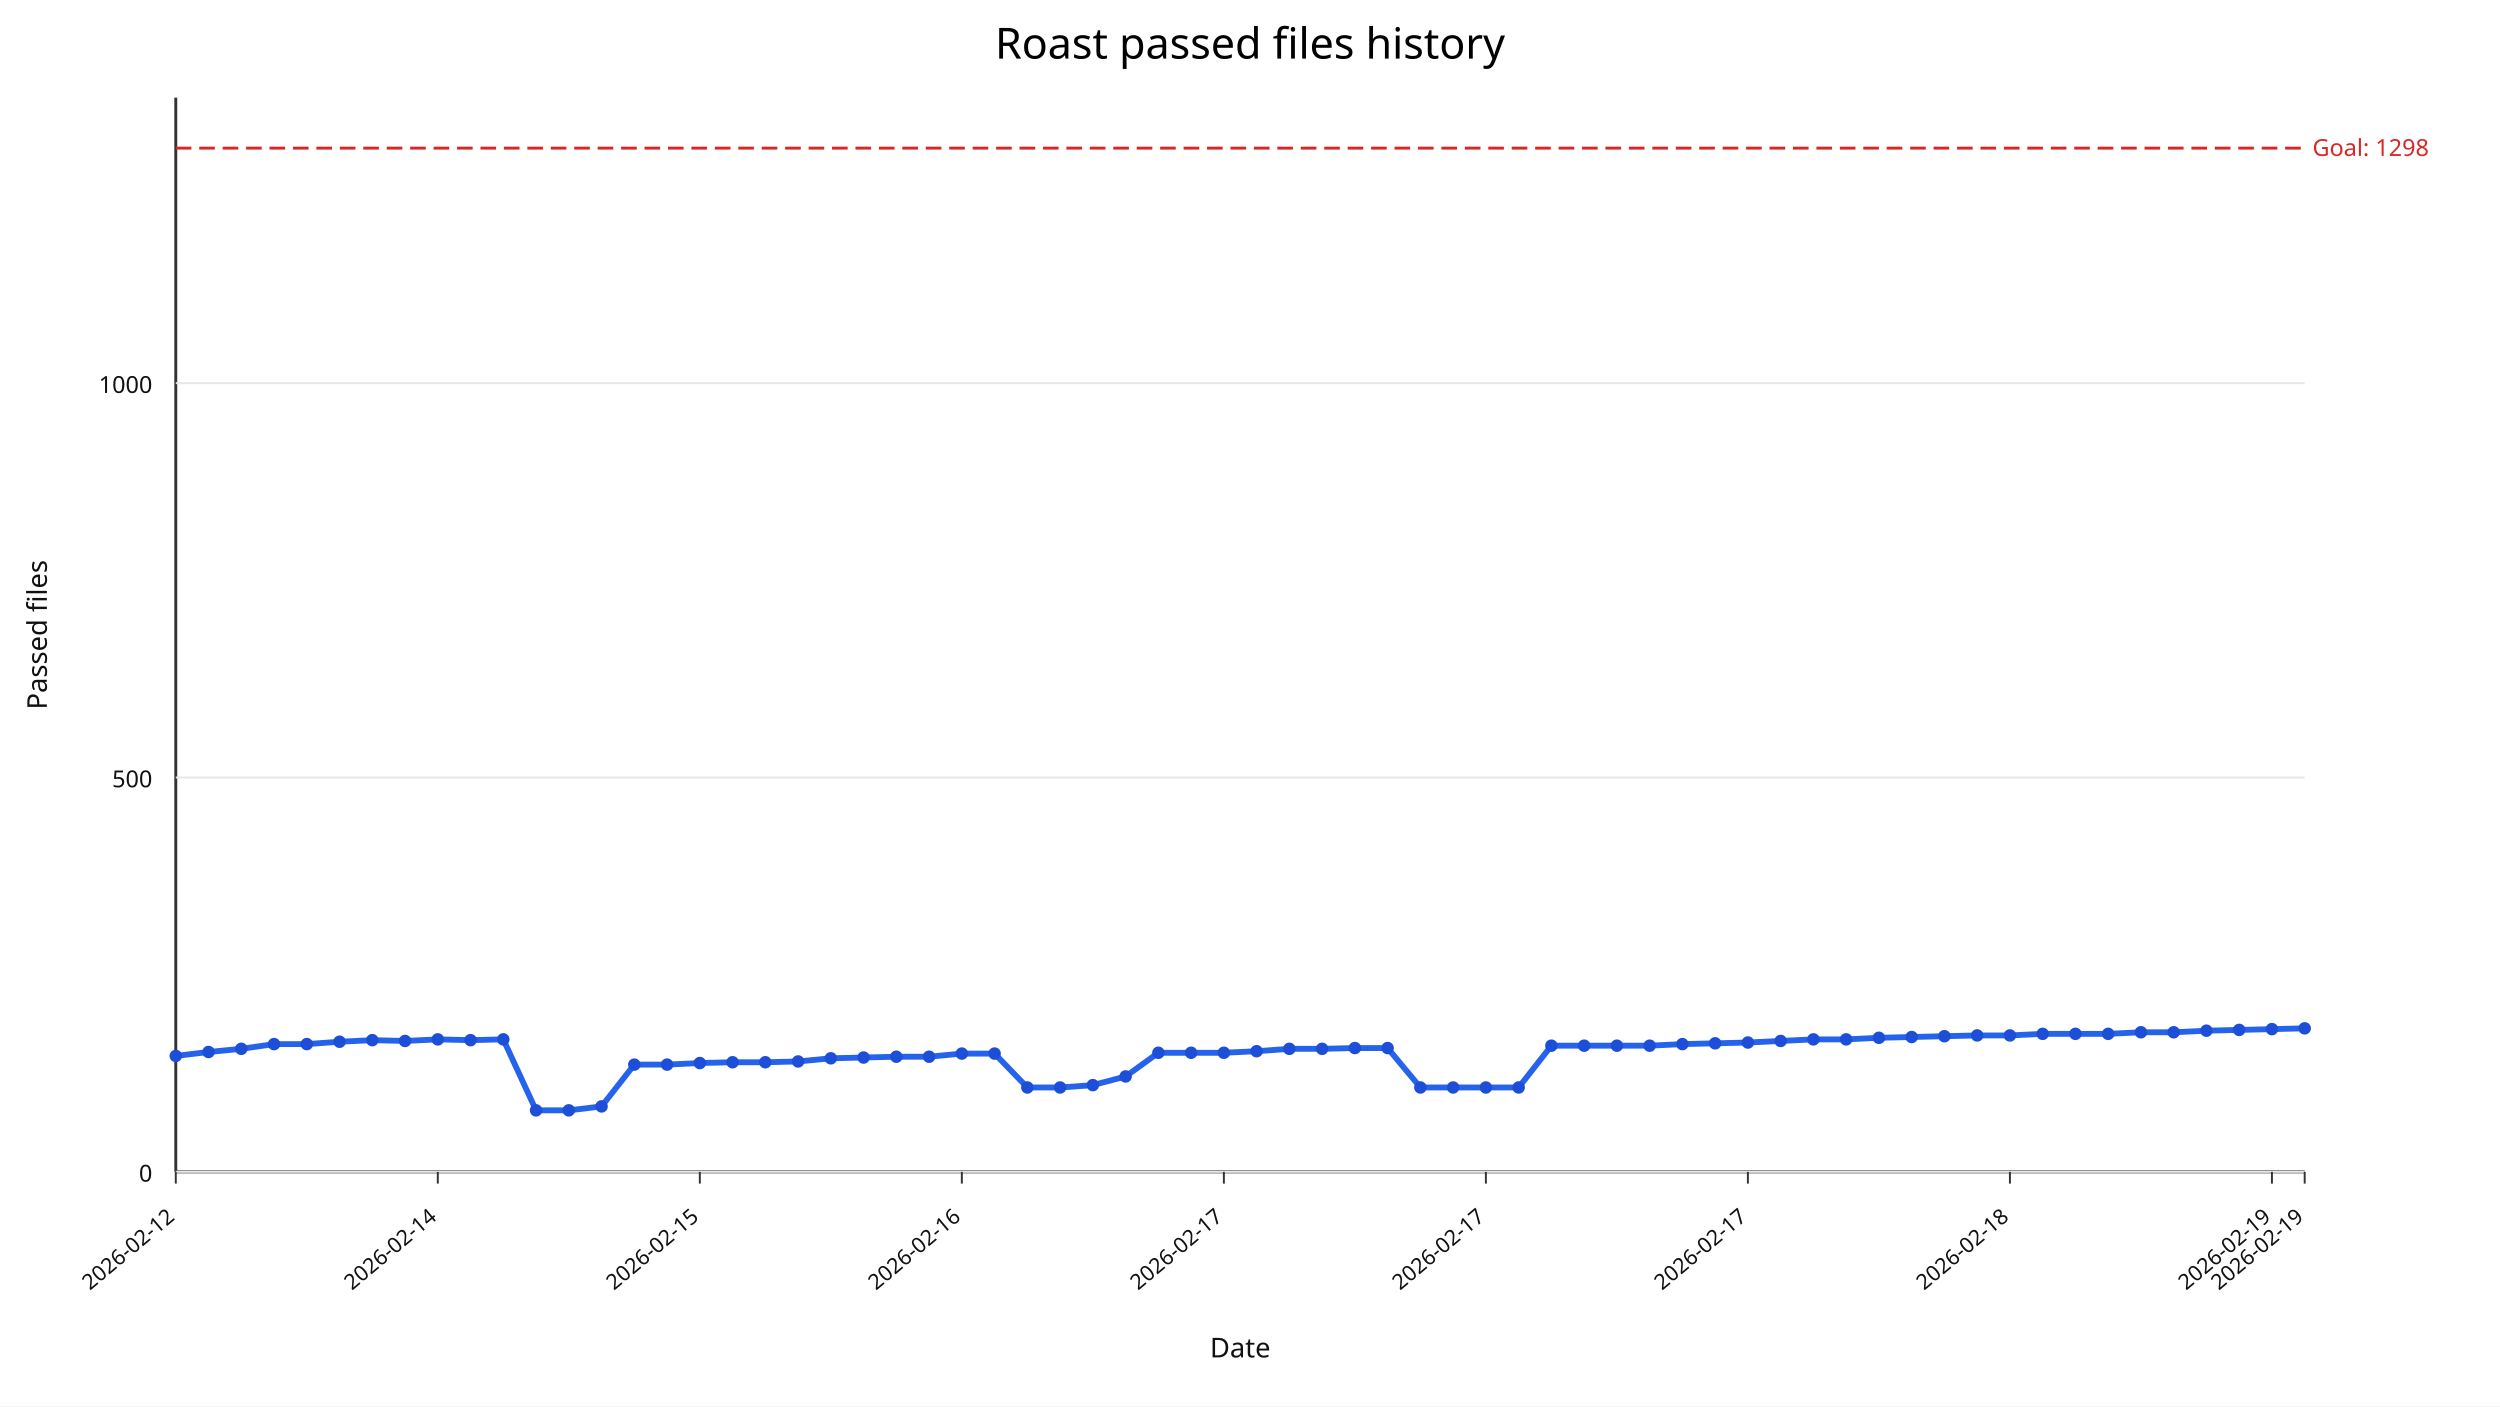
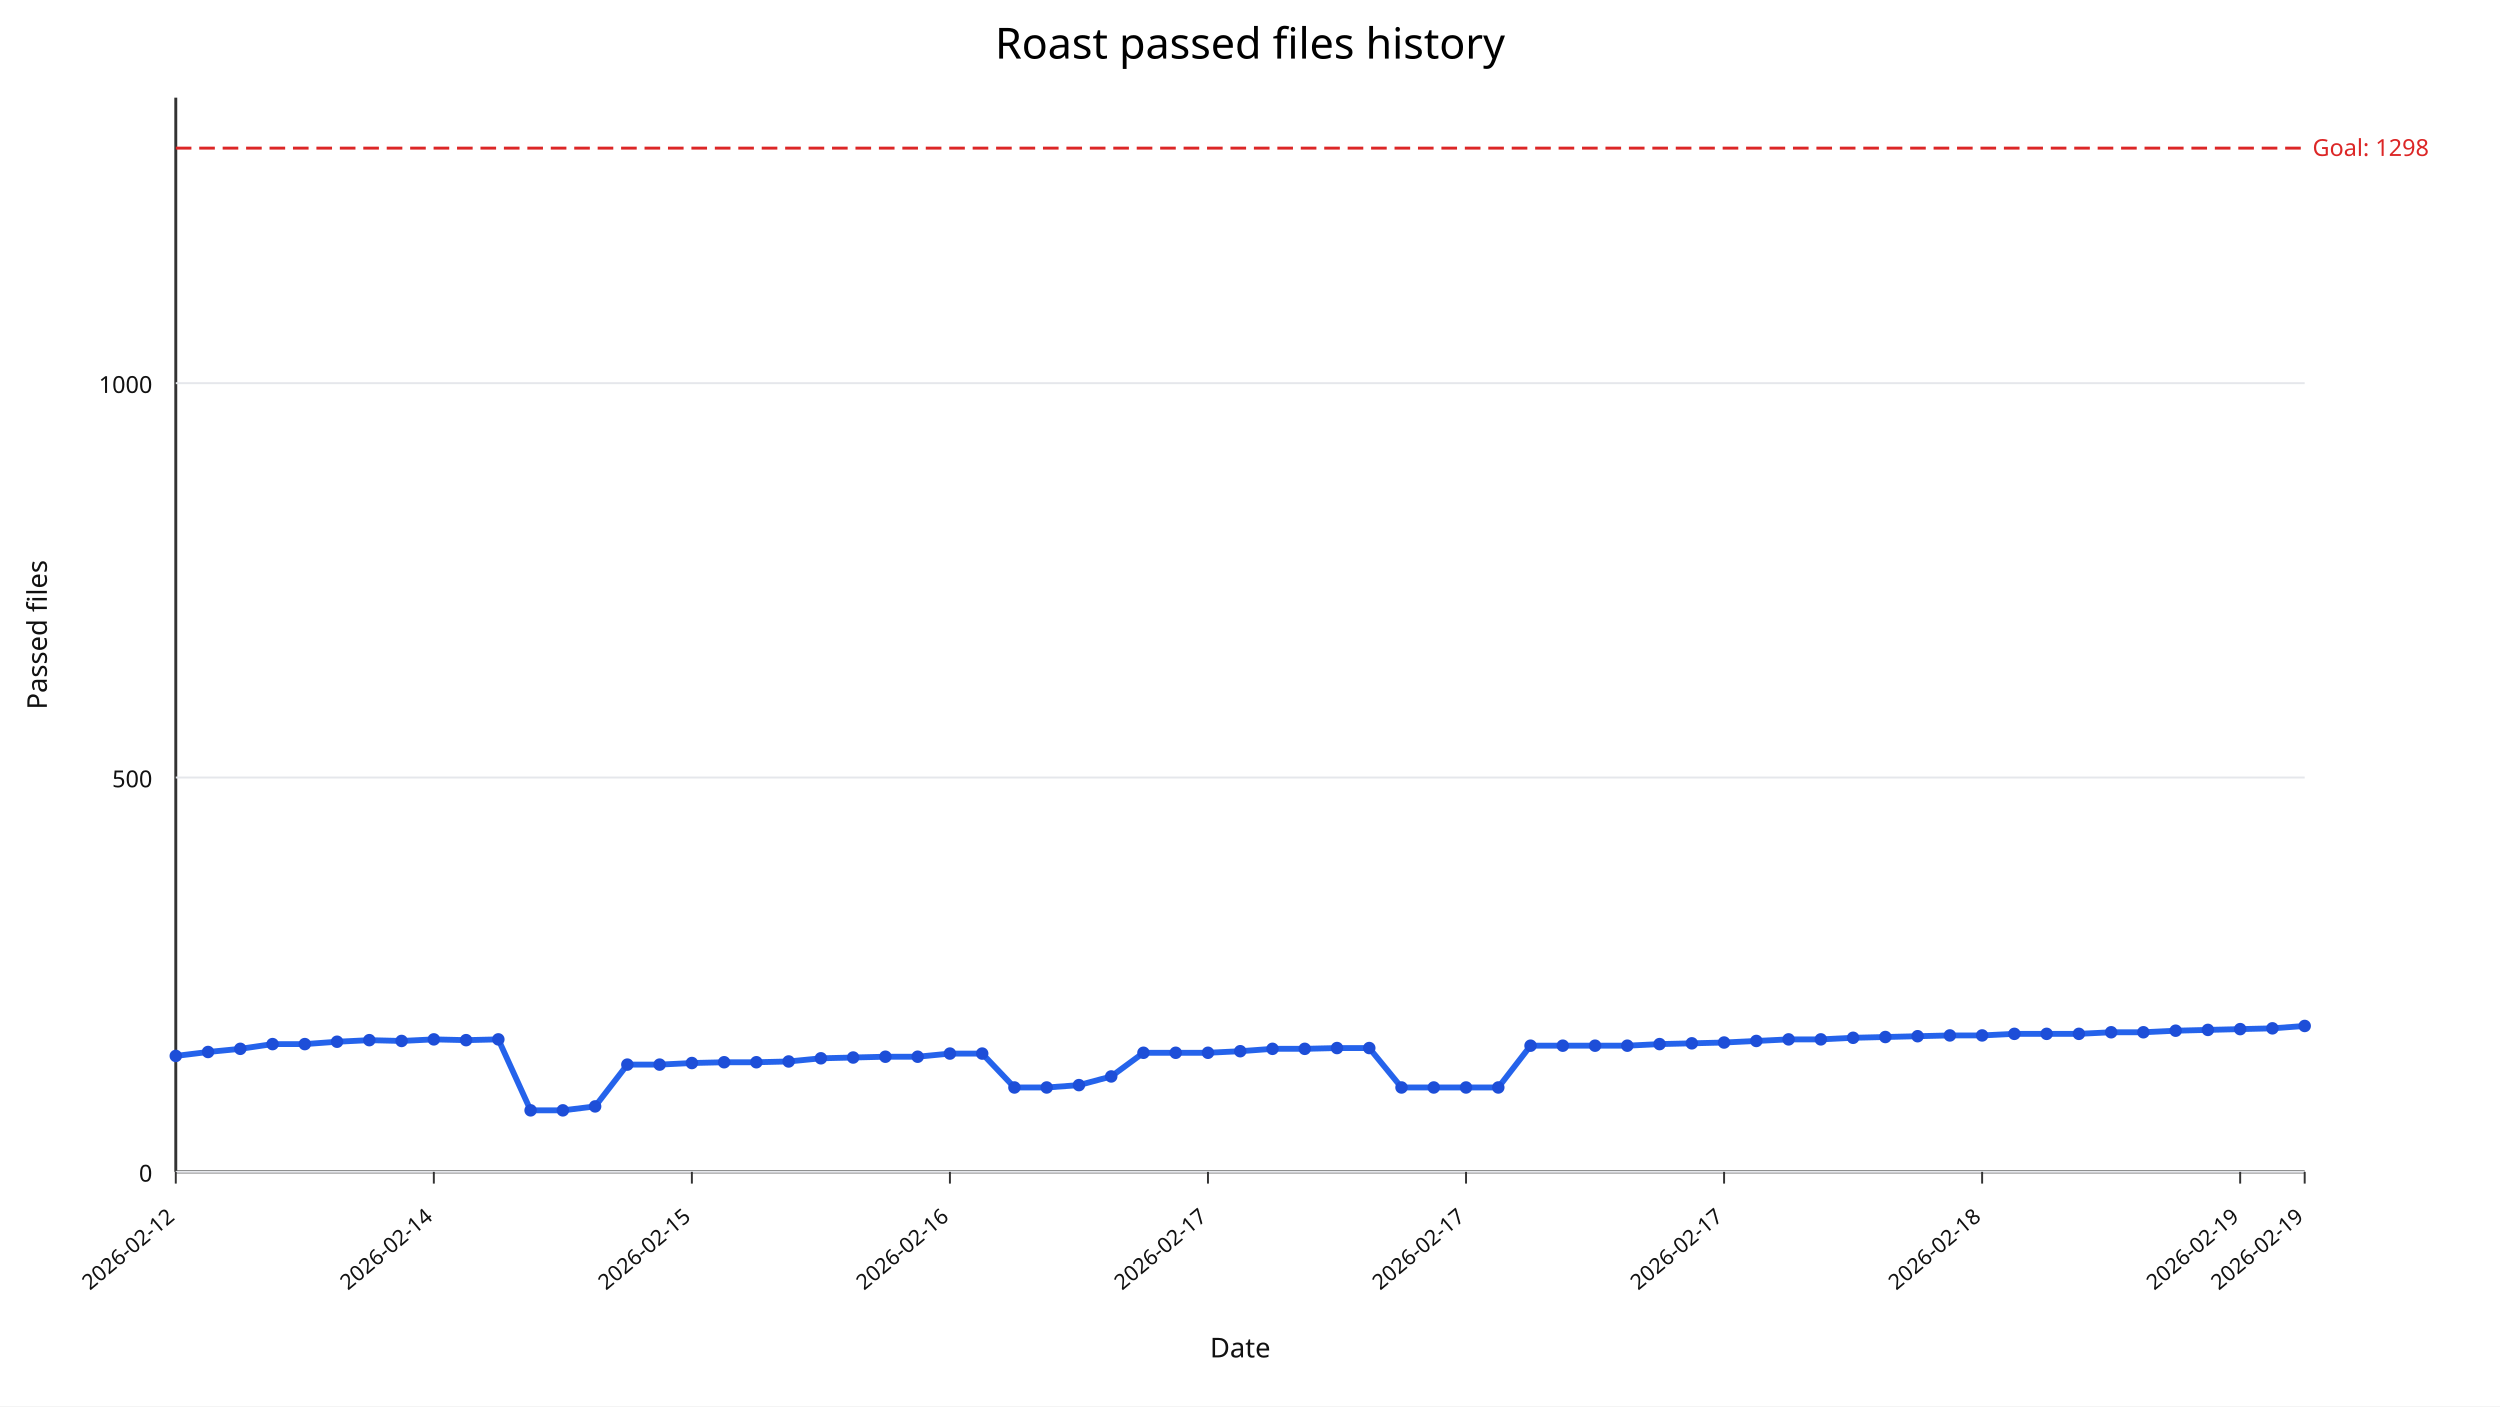
<svg xmlns="http://www.w3.org/2000/svg" width="1280" height="720" viewBox="0 0 1280 720">
  <rect width="100%" height="100%" fill="#ffffff" />
  <text x="640" y="30" text-anchor="middle" font-size="22" font-family="sans-serif">Roast passed files history</text>
  <line x1="90" y1="600" x2="1180" y2="600" stroke="#333" stroke-width="1.5" />
  <line x1="90" y1="50" x2="90" y2="600" stroke="#333" stroke-width="1.5" />
  <line x1="90" y1="600.00" x2="1180" y2="600.00" stroke="#e5e7eb" stroke-width="1" />
  <text x="78" y="605.00" text-anchor="end" font-size="12" fill="#111" font-family="sans-serif">0</text>
  <line x1="90" y1="398.09" x2="1180" y2="398.09" stroke="#e5e7eb" stroke-width="1" />
  <text x="78" y="403.09" text-anchor="end" font-size="12" fill="#111" font-family="sans-serif">500</text>
  <line x1="90" y1="196.18" x2="1180" y2="196.18" stroke="#e5e7eb" stroke-width="1" />
  <text x="78" y="201.18" text-anchor="end" font-size="12" fill="#111" font-family="sans-serif">1000</text>
  <line x1="90.00" y1="600" x2="90.00" y2="606" stroke="#333" stroke-width="1" />
  <text x="90.00" y="624" text-anchor="end" font-size="11" fill="#111" transform="rotate(-40 90.00,624)" font-family="sans-serif">2026-02-12</text>
-   <line x1="224.15" y1="600" x2="224.15" y2="606" stroke="#333" stroke-width="1" />
-   <text x="224.15" y="624" text-anchor="end" font-size="11" fill="#111" transform="rotate(-40 224.15,624)" font-family="sans-serif">2026-02-14</text>
-   <line x1="358.31" y1="600" x2="358.31" y2="606" stroke="#333" stroke-width="1" />
-   <text x="358.31" y="624" text-anchor="end" font-size="11" fill="#111" transform="rotate(-40 358.31,624)" font-family="sans-serif">2026-02-15</text>
-   <line x1="492.46" y1="600" x2="492.46" y2="606" stroke="#333" stroke-width="1" />
-   <text x="492.46" y="624" text-anchor="end" font-size="11" fill="#111" transform="rotate(-40 492.46,624)" font-family="sans-serif">2026-02-16</text>
-   <line x1="626.62" y1="600" x2="626.62" y2="606" stroke="#333" stroke-width="1" />
-   <text x="626.62" y="624" text-anchor="end" font-size="11" fill="#111" transform="rotate(-40 626.62,624)" font-family="sans-serif">2026-02-17</text>
-   <line x1="760.77" y1="600" x2="760.77" y2="606" stroke="#333" stroke-width="1" />
-   <text x="760.77" y="624" text-anchor="end" font-size="11" fill="#111" transform="rotate(-40 760.77,624)" font-family="sans-serif">2026-02-17</text>
-   <line x1="894.92" y1="600" x2="894.92" y2="606" stroke="#333" stroke-width="1" />
-   <text x="894.92" y="624" text-anchor="end" font-size="11" fill="#111" transform="rotate(-40 894.92,624)" font-family="sans-serif">2026-02-17</text>
-   <line x1="1029.08" y1="600" x2="1029.08" y2="606" stroke="#333" stroke-width="1" />
-   <text x="1029.08" y="624" text-anchor="end" font-size="11" fill="#111" transform="rotate(-40 1029.08,624)" font-family="sans-serif">2026-02-18</text>
-   <line x1="1163.23" y1="600" x2="1163.23" y2="606" stroke="#333" stroke-width="1" />
-   <text x="1163.23" y="624" text-anchor="end" font-size="11" fill="#111" transform="rotate(-40 1163.23,624)" font-family="sans-serif">2026-02-19</text>
+   <line x1="222.12" y1="600" x2="222.12" y2="606" stroke="#333" stroke-width="1" />
+   <text x="222.12" y="624" text-anchor="end" font-size="11" fill="#111" transform="rotate(-40 222.12,624)" font-family="sans-serif">2026-02-14</text>
+   <line x1="354.24" y1="600" x2="354.24" y2="606" stroke="#333" stroke-width="1" />
+   <text x="354.24" y="624" text-anchor="end" font-size="11" fill="#111" transform="rotate(-40 354.24,624)" font-family="sans-serif">2026-02-15</text>
+   <line x1="486.36" y1="600" x2="486.36" y2="606" stroke="#333" stroke-width="1" />
+   <text x="486.36" y="624" text-anchor="end" font-size="11" fill="#111" transform="rotate(-40 486.36,624)" font-family="sans-serif">2026-02-16</text>
+   <line x1="618.48" y1="600" x2="618.48" y2="606" stroke="#333" stroke-width="1" />
+   <text x="618.48" y="624" text-anchor="end" font-size="11" fill="#111" transform="rotate(-40 618.48,624)" font-family="sans-serif">2026-02-17</text>
+   <line x1="750.61" y1="600" x2="750.61" y2="606" stroke="#333" stroke-width="1" />
+   <text x="750.61" y="624" text-anchor="end" font-size="11" fill="#111" transform="rotate(-40 750.61,624)" font-family="sans-serif">2026-02-17</text>
+   <line x1="882.73" y1="600" x2="882.73" y2="606" stroke="#333" stroke-width="1" />
+   <text x="882.73" y="624" text-anchor="end" font-size="11" fill="#111" transform="rotate(-40 882.73,624)" font-family="sans-serif">2026-02-17</text>
+   <line x1="1014.85" y1="600" x2="1014.85" y2="606" stroke="#333" stroke-width="1" />
+   <text x="1014.85" y="624" text-anchor="end" font-size="11" fill="#111" transform="rotate(-40 1014.85,624)" font-family="sans-serif">2026-02-18</text>
+   <line x1="1146.97" y1="600" x2="1146.97" y2="606" stroke="#333" stroke-width="1" />
+   <text x="1146.97" y="624" text-anchor="end" font-size="11" fill="#111" transform="rotate(-40 1146.97,624)" font-family="sans-serif">2026-02-19</text>
  <line x1="1180.00" y1="600" x2="1180.00" y2="606" stroke="#333" stroke-width="1" />
  <text x="1180.00" y="624" text-anchor="end" font-size="11" fill="#111" transform="rotate(-40 1180.00,624)" font-family="sans-serif">2026-02-19</text>
  <line x1="90" y1="75.84" x2="1180" y2="75.84" stroke="#dc2626" stroke-width="1.5" stroke-dasharray="8,4" />
  <text x="1184" y="79.84" font-size="12" fill="#dc2626" font-family="sans-serif">Goal: 1298</text>
-   <polyline fill="none" stroke="#2563eb" stroke-width="3" points="90.00,540.64 106.77,538.62 123.54,537.00 140.31,534.58 157.08,534.58 173.85,533.37 190.62,532.56 207.38,532.97 224.15,532.16 240.92,532.56 257.69,532.16 274.46,568.50 291.23,568.50 308.00,566.48 324.77,545.08 341.54,545.08 358.31,544.27 375.08,543.87 391.85,543.87 408.62,543.47 425.38,541.85 442.15,541.45 458.92,541.04 475.69,541.04 492.46,539.43 509.23,539.43 526.00,556.79 542.77,556.79 559.54,555.58 576.31,551.14 593.08,539.02 609.85,539.02 626.62,539.02 643.38,538.22 660.15,537.00 676.92,537.00 693.69,536.60 710.46,536.60 727.23,556.79 744.00,556.79 760.77,556.79 777.54,556.79 794.31,535.39 811.08,535.39 827.85,535.39 844.62,535.39 861.38,534.58 878.15,534.18 894.92,533.77 911.69,532.97 928.46,532.16 945.23,532.16 962.00,531.35 978.77,530.95 995.54,530.54 1012.31,530.14 1029.08,530.14 1045.85,529.33 1062.62,529.33 1079.38,529.33 1096.15,528.52 1112.92,528.52 1129.69,527.72 1146.46,527.31 1163.23,526.91 1180.00,526.51" />
+   <polyline fill="none" stroke="#2563eb" stroke-width="3" points="90.00,540.64 106.52,538.62 123.03,537.00 139.55,534.58 156.06,534.58 172.58,533.37 189.09,532.56 205.61,532.97 222.12,532.16 238.64,532.56 255.15,532.16 271.67,568.50 288.18,568.50 304.70,566.48 321.21,545.08 337.73,545.08 354.24,544.27 370.76,543.87 387.27,543.87 403.79,543.47 420.30,541.85 436.82,541.45 453.33,541.04 469.85,541.04 486.36,539.43 502.88,539.43 519.39,556.79 535.91,556.79 552.42,555.58 568.94,551.14 585.45,539.02 601.97,539.02 618.48,539.02 635.00,538.22 651.52,537.00 668.03,537.00 684.55,536.60 701.06,536.60 717.58,556.79 734.09,556.79 750.61,556.79 767.12,556.79 783.64,535.39 800.15,535.39 816.67,535.39 833.18,535.39 849.70,534.58 866.21,534.18 882.73,533.77 899.24,532.97 915.76,532.16 932.27,532.16 948.79,531.35 965.30,530.95 981.82,530.54 998.33,530.14 1014.85,530.14 1031.36,529.33 1047.88,529.33 1064.39,529.33 1080.91,528.52 1097.42,528.52 1113.94,527.72 1130.45,527.31 1146.97,526.91 1163.48,526.51 1180.00,525.29" />
  <circle cx="90.00" cy="540.64" r="3.2" fill="#1d4ed8" />
-   <circle cx="106.77" cy="538.62" r="3.2" fill="#1d4ed8" />
-   <circle cx="123.54" cy="537.00" r="3.2" fill="#1d4ed8" />
-   <circle cx="140.31" cy="534.58" r="3.2" fill="#1d4ed8" />
-   <circle cx="157.08" cy="534.58" r="3.2" fill="#1d4ed8" />
-   <circle cx="173.85" cy="533.37" r="3.2" fill="#1d4ed8" />
-   <circle cx="190.62" cy="532.56" r="3.2" fill="#1d4ed8" />
-   <circle cx="207.38" cy="532.97" r="3.2" fill="#1d4ed8" />
-   <circle cx="224.15" cy="532.16" r="3.2" fill="#1d4ed8" />
-   <circle cx="240.92" cy="532.56" r="3.2" fill="#1d4ed8" />
-   <circle cx="257.69" cy="532.16" r="3.2" fill="#1d4ed8" />
-   <circle cx="274.46" cy="568.50" r="3.2" fill="#1d4ed8" />
-   <circle cx="291.23" cy="568.50" r="3.2" fill="#1d4ed8" />
-   <circle cx="308.00" cy="566.48" r="3.2" fill="#1d4ed8" />
-   <circle cx="324.77" cy="545.08" r="3.2" fill="#1d4ed8" />
-   <circle cx="341.54" cy="545.08" r="3.2" fill="#1d4ed8" />
-   <circle cx="358.31" cy="544.27" r="3.2" fill="#1d4ed8" />
-   <circle cx="375.08" cy="543.87" r="3.2" fill="#1d4ed8" />
-   <circle cx="391.85" cy="543.87" r="3.2" fill="#1d4ed8" />
-   <circle cx="408.62" cy="543.47" r="3.2" fill="#1d4ed8" />
-   <circle cx="425.38" cy="541.85" r="3.2" fill="#1d4ed8" />
-   <circle cx="442.15" cy="541.45" r="3.2" fill="#1d4ed8" />
-   <circle cx="458.92" cy="541.04" r="3.2" fill="#1d4ed8" />
-   <circle cx="475.69" cy="541.04" r="3.2" fill="#1d4ed8" />
-   <circle cx="492.46" cy="539.43" r="3.2" fill="#1d4ed8" />
-   <circle cx="509.23" cy="539.43" r="3.2" fill="#1d4ed8" />
-   <circle cx="526.00" cy="556.79" r="3.2" fill="#1d4ed8" />
-   <circle cx="542.77" cy="556.79" r="3.2" fill="#1d4ed8" />
-   <circle cx="559.54" cy="555.58" r="3.2" fill="#1d4ed8" />
-   <circle cx="576.31" cy="551.14" r="3.2" fill="#1d4ed8" />
-   <circle cx="593.08" cy="539.02" r="3.2" fill="#1d4ed8" />
-   <circle cx="609.85" cy="539.02" r="3.2" fill="#1d4ed8" />
-   <circle cx="626.62" cy="539.02" r="3.2" fill="#1d4ed8" />
-   <circle cx="643.38" cy="538.22" r="3.2" fill="#1d4ed8" />
-   <circle cx="660.15" cy="537.00" r="3.2" fill="#1d4ed8" />
-   <circle cx="676.92" cy="537.00" r="3.2" fill="#1d4ed8" />
-   <circle cx="693.69" cy="536.60" r="3.2" fill="#1d4ed8" />
-   <circle cx="710.46" cy="536.60" r="3.2" fill="#1d4ed8" />
-   <circle cx="727.23" cy="556.79" r="3.2" fill="#1d4ed8" />
-   <circle cx="744.00" cy="556.79" r="3.2" fill="#1d4ed8" />
-   <circle cx="760.77" cy="556.79" r="3.2" fill="#1d4ed8" />
-   <circle cx="777.54" cy="556.79" r="3.2" fill="#1d4ed8" />
-   <circle cx="794.31" cy="535.39" r="3.2" fill="#1d4ed8" />
-   <circle cx="811.08" cy="535.39" r="3.2" fill="#1d4ed8" />
-   <circle cx="827.85" cy="535.39" r="3.2" fill="#1d4ed8" />
-   <circle cx="844.62" cy="535.39" r="3.2" fill="#1d4ed8" />
-   <circle cx="861.38" cy="534.58" r="3.2" fill="#1d4ed8" />
-   <circle cx="878.15" cy="534.18" r="3.2" fill="#1d4ed8" />
-   <circle cx="894.92" cy="533.77" r="3.2" fill="#1d4ed8" />
-   <circle cx="911.69" cy="532.97" r="3.2" fill="#1d4ed8" />
-   <circle cx="928.46" cy="532.16" r="3.2" fill="#1d4ed8" />
-   <circle cx="945.23" cy="532.16" r="3.2" fill="#1d4ed8" />
-   <circle cx="962.00" cy="531.35" r="3.2" fill="#1d4ed8" />
-   <circle cx="978.77" cy="530.95" r="3.2" fill="#1d4ed8" />
-   <circle cx="995.54" cy="530.54" r="3.2" fill="#1d4ed8" />
-   <circle cx="1012.31" cy="530.14" r="3.2" fill="#1d4ed8" />
-   <circle cx="1029.08" cy="530.14" r="3.2" fill="#1d4ed8" />
-   <circle cx="1045.85" cy="529.33" r="3.2" fill="#1d4ed8" />
-   <circle cx="1062.62" cy="529.33" r="3.2" fill="#1d4ed8" />
-   <circle cx="1079.38" cy="529.33" r="3.2" fill="#1d4ed8" />
-   <circle cx="1096.15" cy="528.52" r="3.2" fill="#1d4ed8" />
-   <circle cx="1112.92" cy="528.52" r="3.2" fill="#1d4ed8" />
-   <circle cx="1129.69" cy="527.72" r="3.2" fill="#1d4ed8" />
-   <circle cx="1146.46" cy="527.31" r="3.2" fill="#1d4ed8" />
-   <circle cx="1163.23" cy="526.91" r="3.2" fill="#1d4ed8" />
-   <circle cx="1180.00" cy="526.51" r="3.2" fill="#1d4ed8" />
+   <circle cx="106.52" cy="538.62" r="3.2" fill="#1d4ed8" />
+   <circle cx="123.03" cy="537.00" r="3.2" fill="#1d4ed8" />
+   <circle cx="139.55" cy="534.58" r="3.2" fill="#1d4ed8" />
+   <circle cx="156.06" cy="534.58" r="3.2" fill="#1d4ed8" />
+   <circle cx="172.58" cy="533.37" r="3.2" fill="#1d4ed8" />
+   <circle cx="189.09" cy="532.56" r="3.2" fill="#1d4ed8" />
+   <circle cx="205.61" cy="532.97" r="3.2" fill="#1d4ed8" />
+   <circle cx="222.12" cy="532.16" r="3.2" fill="#1d4ed8" />
+   <circle cx="238.64" cy="532.56" r="3.2" fill="#1d4ed8" />
+   <circle cx="255.15" cy="532.16" r="3.2" fill="#1d4ed8" />
+   <circle cx="271.67" cy="568.50" r="3.2" fill="#1d4ed8" />
+   <circle cx="288.18" cy="568.50" r="3.2" fill="#1d4ed8" />
+   <circle cx="304.70" cy="566.48" r="3.2" fill="#1d4ed8" />
+   <circle cx="321.21" cy="545.08" r="3.2" fill="#1d4ed8" />
+   <circle cx="337.73" cy="545.08" r="3.2" fill="#1d4ed8" />
+   <circle cx="354.24" cy="544.27" r="3.2" fill="#1d4ed8" />
+   <circle cx="370.76" cy="543.87" r="3.2" fill="#1d4ed8" />
+   <circle cx="387.27" cy="543.87" r="3.2" fill="#1d4ed8" />
+   <circle cx="403.79" cy="543.47" r="3.2" fill="#1d4ed8" />
+   <circle cx="420.30" cy="541.85" r="3.2" fill="#1d4ed8" />
+   <circle cx="436.82" cy="541.45" r="3.2" fill="#1d4ed8" />
+   <circle cx="453.33" cy="541.04" r="3.2" fill="#1d4ed8" />
+   <circle cx="469.85" cy="541.04" r="3.2" fill="#1d4ed8" />
+   <circle cx="486.36" cy="539.43" r="3.2" fill="#1d4ed8" />
+   <circle cx="502.88" cy="539.43" r="3.2" fill="#1d4ed8" />
+   <circle cx="519.39" cy="556.79" r="3.2" fill="#1d4ed8" />
+   <circle cx="535.91" cy="556.79" r="3.2" fill="#1d4ed8" />
+   <circle cx="552.42" cy="555.58" r="3.2" fill="#1d4ed8" />
+   <circle cx="568.94" cy="551.14" r="3.2" fill="#1d4ed8" />
+   <circle cx="585.45" cy="539.02" r="3.2" fill="#1d4ed8" />
+   <circle cx="601.97" cy="539.02" r="3.2" fill="#1d4ed8" />
+   <circle cx="618.48" cy="539.02" r="3.2" fill="#1d4ed8" />
+   <circle cx="635.00" cy="538.22" r="3.2" fill="#1d4ed8" />
+   <circle cx="651.52" cy="537.00" r="3.2" fill="#1d4ed8" />
+   <circle cx="668.03" cy="537.00" r="3.2" fill="#1d4ed8" />
+   <circle cx="684.55" cy="536.60" r="3.2" fill="#1d4ed8" />
+   <circle cx="701.06" cy="536.60" r="3.2" fill="#1d4ed8" />
+   <circle cx="717.58" cy="556.79" r="3.2" fill="#1d4ed8" />
+   <circle cx="734.09" cy="556.79" r="3.2" fill="#1d4ed8" />
+   <circle cx="750.61" cy="556.79" r="3.2" fill="#1d4ed8" />
+   <circle cx="767.12" cy="556.79" r="3.2" fill="#1d4ed8" />
+   <circle cx="783.64" cy="535.39" r="3.2" fill="#1d4ed8" />
+   <circle cx="800.15" cy="535.39" r="3.2" fill="#1d4ed8" />
+   <circle cx="816.67" cy="535.39" r="3.2" fill="#1d4ed8" />
+   <circle cx="833.18" cy="535.39" r="3.2" fill="#1d4ed8" />
+   <circle cx="849.70" cy="534.58" r="3.2" fill="#1d4ed8" />
+   <circle cx="866.21" cy="534.18" r="3.2" fill="#1d4ed8" />
+   <circle cx="882.73" cy="533.77" r="3.2" fill="#1d4ed8" />
+   <circle cx="899.24" cy="532.97" r="3.2" fill="#1d4ed8" />
+   <circle cx="915.76" cy="532.16" r="3.2" fill="#1d4ed8" />
+   <circle cx="932.27" cy="532.16" r="3.2" fill="#1d4ed8" />
+   <circle cx="948.79" cy="531.35" r="3.2" fill="#1d4ed8" />
+   <circle cx="965.30" cy="530.95" r="3.2" fill="#1d4ed8" />
+   <circle cx="981.82" cy="530.54" r="3.2" fill="#1d4ed8" />
+   <circle cx="998.33" cy="530.14" r="3.2" fill="#1d4ed8" />
+   <circle cx="1014.85" cy="530.14" r="3.2" fill="#1d4ed8" />
+   <circle cx="1031.36" cy="529.33" r="3.2" fill="#1d4ed8" />
+   <circle cx="1047.88" cy="529.33" r="3.2" fill="#1d4ed8" />
+   <circle cx="1064.39" cy="529.33" r="3.2" fill="#1d4ed8" />
+   <circle cx="1080.91" cy="528.52" r="3.2" fill="#1d4ed8" />
+   <circle cx="1097.42" cy="528.52" r="3.2" fill="#1d4ed8" />
+   <circle cx="1113.94" cy="527.72" r="3.2" fill="#1d4ed8" />
+   <circle cx="1130.45" cy="527.31" r="3.2" fill="#1d4ed8" />
+   <circle cx="1146.97" cy="526.91" r="3.2" fill="#1d4ed8" />
+   <circle cx="1163.48" cy="526.51" r="3.2" fill="#1d4ed8" />
+   <circle cx="1180.00" cy="525.29" r="3.2" fill="#1d4ed8" />
  <text x="635" y="695" text-anchor="middle" font-size="14" fill="#111" font-family="sans-serif">Date</text>
  <text x="24" y="325" text-anchor="middle" font-size="14" fill="#111" transform="rotate(-90 24,325)" font-family="sans-serif">Passed files</text>
</svg>
